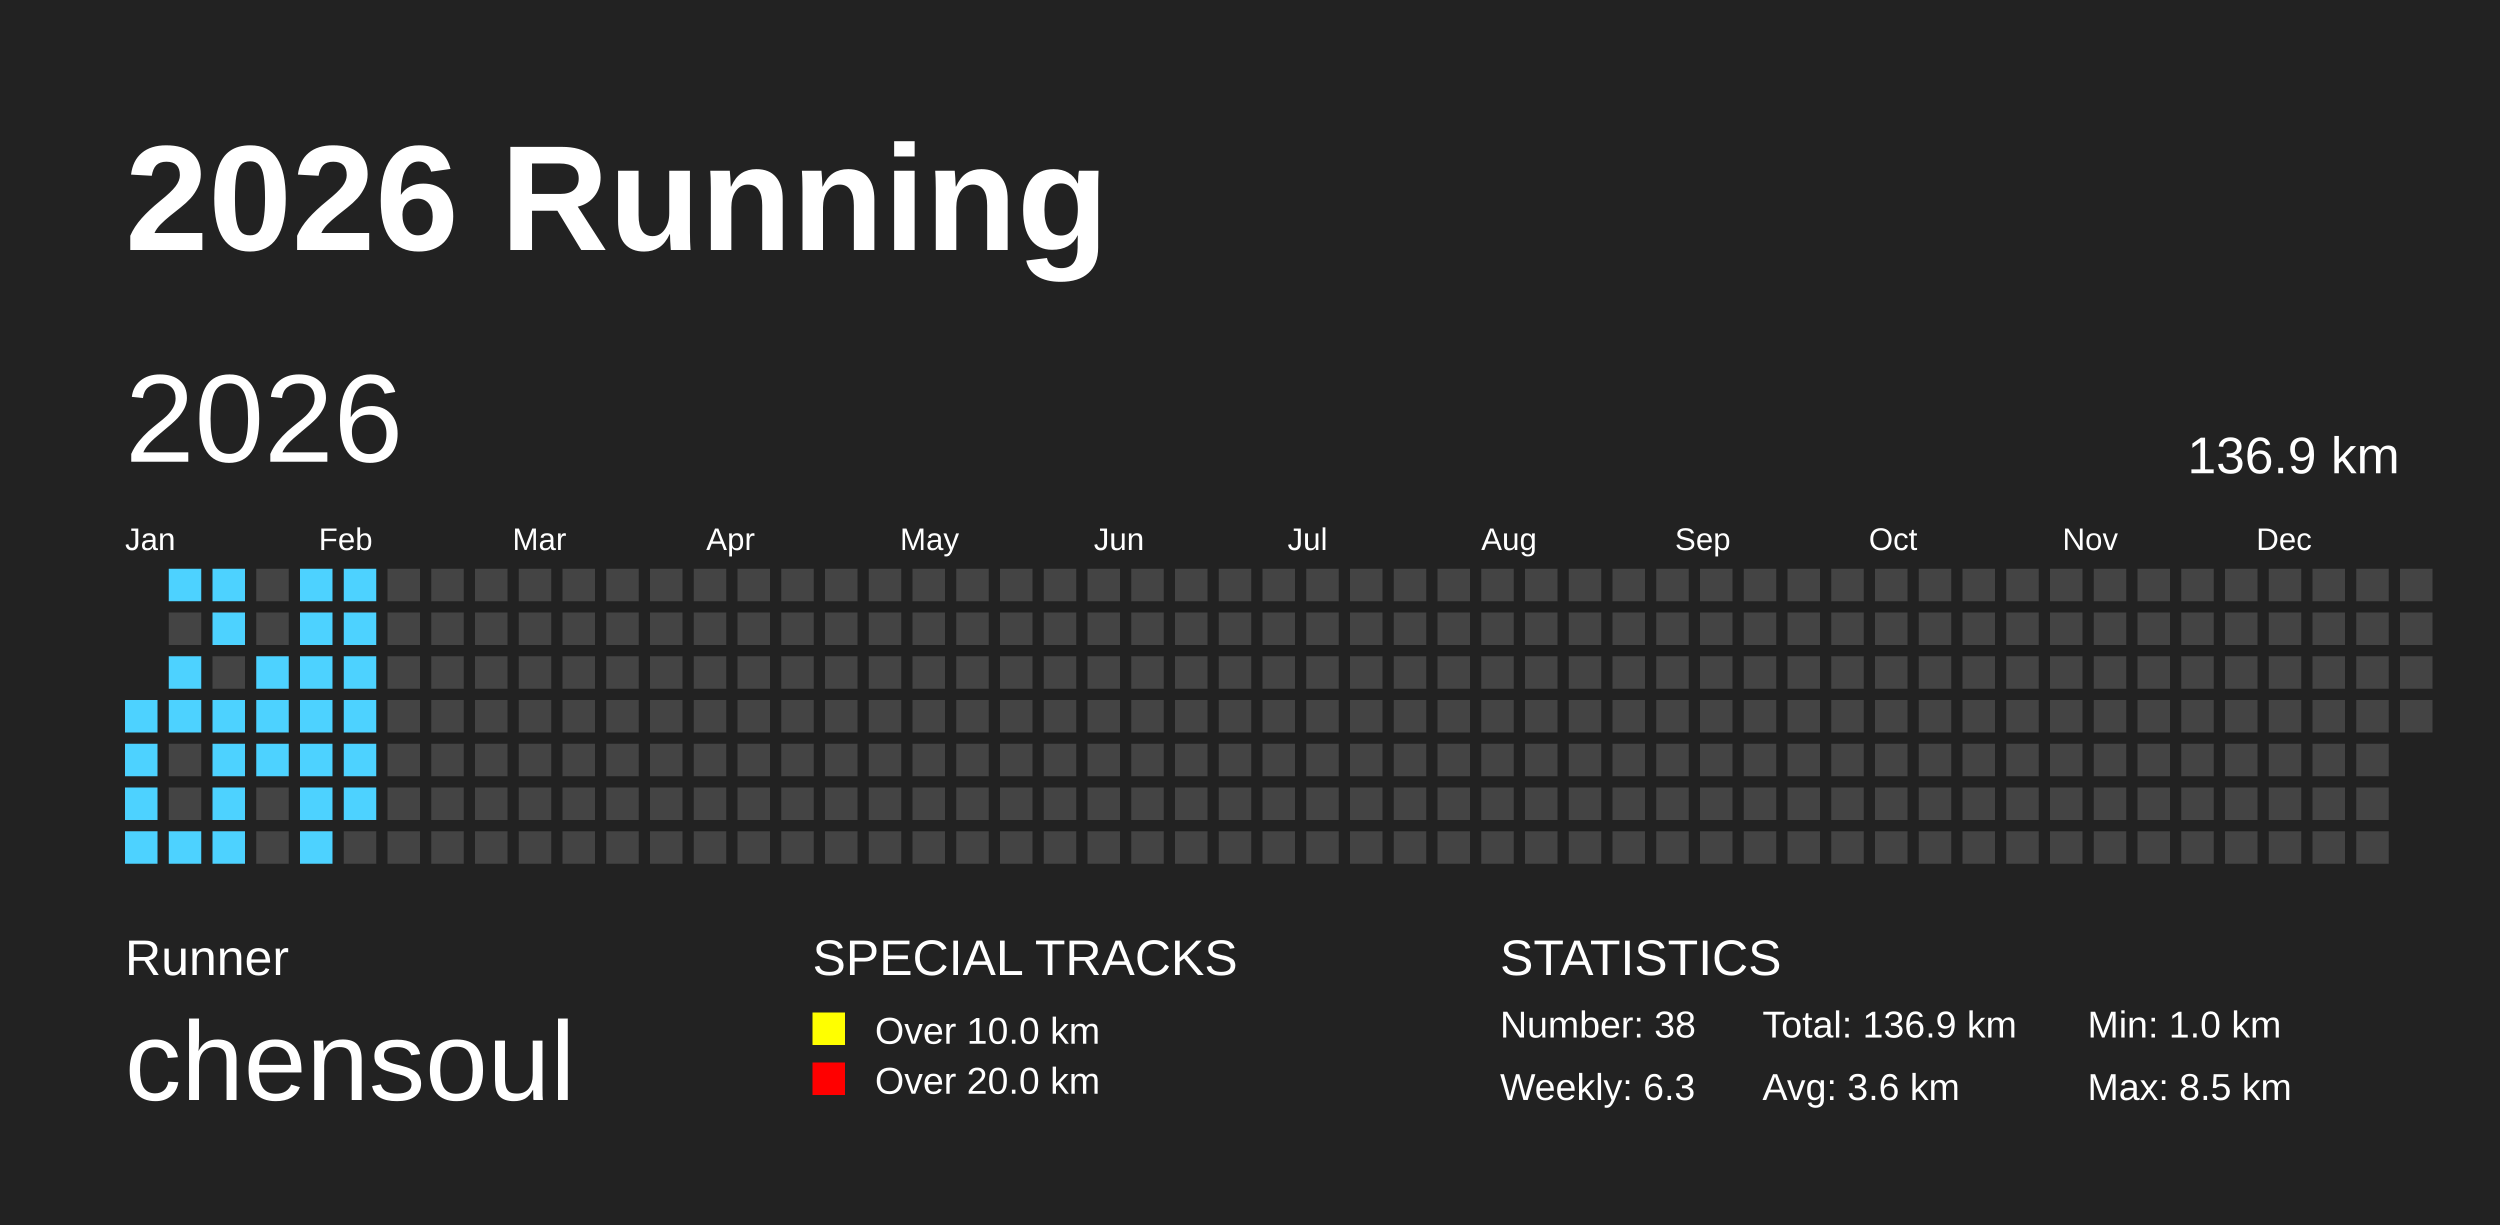
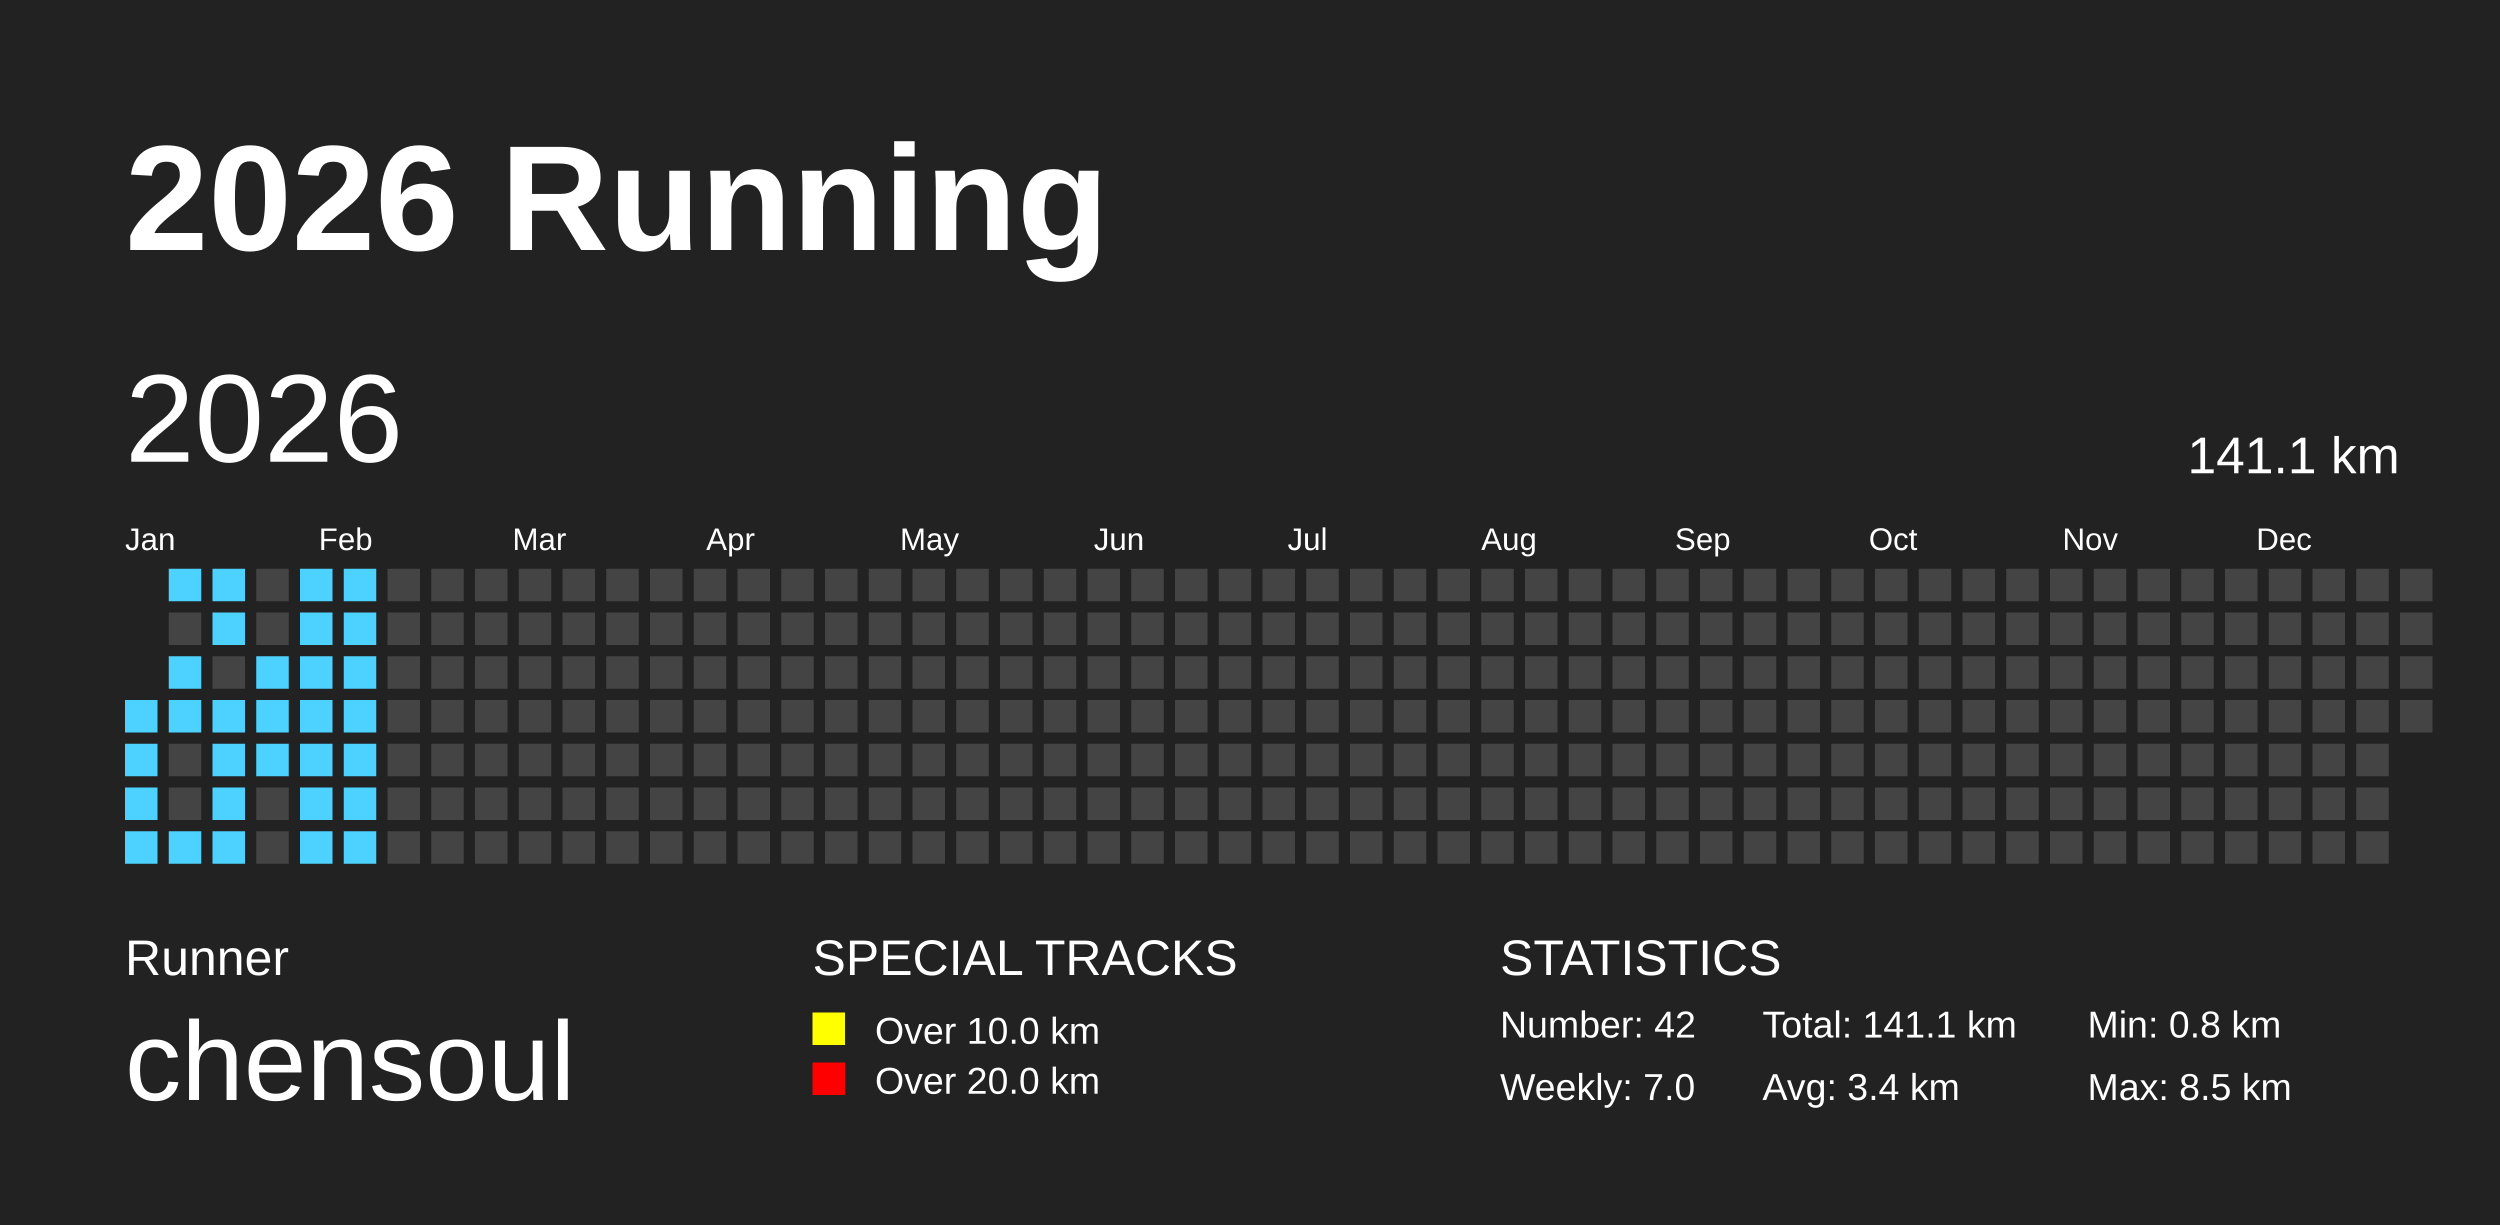
<svg xmlns="http://www.w3.org/2000/svg" baseProfile="full" height="98mm" version="1.1" viewBox="0,0,200,98" width="200mm">
  <defs />
  <rect fill="#222222" height="98" width="200" x="0" y="0" />
  <text fill="#FFFFFF" style="font-size:12px; font-family:Arial; font-weight:bold;" x="10" y="20">2026 Running</text>
  <text fill="#FFFFFF" style="font-size:4px; font-family:Arial" x="10" y="78">Runner</text>
  <text fill="#FFFFFF" style="font-size:9px; font-family:Arial" x="10" y="88">chensoul</text>
  <text fill="#FFFFFF" style="font-size:4px; font-family:Arial" x="65" y="78">SPECIAL TRACKS</text>
  <rect fill="yellow" height="2.6" width="2.6" x="65" y="81" />
  <text fill="#FFFFFF" style="font-size:3px; font-family:Arial" x="70" y="83.5">Over 10.0 km</text>
  <rect fill="red" height="2.6" width="2.6" x="65" y="85" />
  <text fill="#FFFFFF" style="font-size:3px; font-family:Arial" x="70" y="87.5">Over 20.0 km</text>
  <text fill="#FFFFFF" style="font-size:4px; font-family:Arial" x="120" y="78">STATISTICS</text>
-   <text fill="#FFFFFF" style="font-size:3px; font-family:Arial" x="120" y="83">Number: 38</text>
-   <text fill="#FFFFFF" style="font-size:3px; font-family:Arial" x="120" y="88">Weekly: 6.3</text>
-   <text fill="#FFFFFF" style="font-size:3px; font-family:Arial" x="141" y="83">Total: 136.9 km</text>
-   <text fill="#FFFFFF" style="font-size:3px; font-family:Arial" x="141" y="88">Avg: 3.6 km</text>
-   <text fill="#FFFFFF" style="font-size:3px; font-family:Arial" x="167" y="83">Min: 1.0 km</text>
+   <text fill="#FFFFFF" style="font-size:3px; font-family:Arial" x="120" y="83">Number: 42</text>
+   <text fill="#FFFFFF" style="font-size:3px; font-family:Arial" x="120" y="88">Weekly: 7.0</text>
+   <text fill="#FFFFFF" style="font-size:3px; font-family:Arial" x="141" y="83">Total: 141.1 km</text>
+   <text fill="#FFFFFF" style="font-size:3px; font-family:Arial" x="141" y="88">Avg: 3.4 km</text>
+   <text fill="#FFFFFF" style="font-size:3px; font-family:Arial" x="167" y="83">Min: 0.8 km</text>
  <text fill="#FFFFFF" style="font-size:3px; font-family:Arial" x="167" y="88">Max: 8.5 km</text>
  <text dominant-baseline="hanging" fill="#FFFFFF" style="font-size:10.0px; font-family:Arial;" x="10" y="30">2026</text>
-   <text dominant-baseline="hanging" fill="#FFFFFF" style="font-size:4.125px; font-family:Arial;" x="175" y="35">136.9 km</text>
+   <text dominant-baseline="hanging" fill="#FFFFFF" style="font-size:4.125px; font-family:Arial;" x="175" y="35">141.1 km</text>
  <text fill="#FFFFFF" style="font-size:2.5px; font-family:Arial" x="10.0" y="44">Jan</text>
  <text fill="#FFFFFF" style="font-size:2.5px; font-family:Arial" x="25.5" y="44">Feb</text>
  <text fill="#FFFFFF" style="font-size:2.5px; font-family:Arial" x="41.0" y="44">Mar</text>
  <text fill="#FFFFFF" style="font-size:2.5px; font-family:Arial" x="56.5" y="44">Apr</text>
  <text fill="#FFFFFF" style="font-size:2.5px; font-family:Arial" x="72.0" y="44">May</text>
  <text fill="#FFFFFF" style="font-size:2.5px; font-family:Arial" x="87.5" y="44">Jun</text>
  <text fill="#FFFFFF" style="font-size:2.5px; font-family:Arial" x="103.0" y="44">Jul</text>
  <text fill="#FFFFFF" style="font-size:2.5px; font-family:Arial" x="118.5" y="44">Aug</text>
  <text fill="#FFFFFF" style="font-size:2.5px; font-family:Arial" x="134.0" y="44">Sep</text>
  <text fill="#FFFFFF" style="font-size:2.5px; font-family:Arial" x="149.5" y="44">Oct</text>
  <text fill="#FFFFFF" style="font-size:2.5px; font-family:Arial" x="165.0" y="44">Nov</text>
  <text fill="#FFFFFF" style="font-size:2.5px; font-family:Arial" x="180.5" y="44">Dec</text>
  <rect fill="#4DD2FF" height="2.6" width="2.6" x="10.0" y="56.0" />
  <rect fill="#4DD2FF" height="2.6" width="2.6" x="10.0" y="59.5" />
  <rect fill="#4DD2FF" height="2.6" width="2.6" x="10.0" y="63.0" />
  <rect fill="#4DD2FF" height="2.6" width="2.6" x="10.0" y="66.5" />
  <rect fill="#4DD2FF" height="2.6" width="2.6" x="13.5" y="45.5" />
  <rect fill="#444444" height="2.6" width="2.6" x="13.5" y="49.0" />
  <rect fill="#4DD2FF" height="2.6" width="2.6" x="13.5" y="52.5" />
  <rect fill="#4DD2FF" height="2.6" width="2.6" x="13.5" y="56.0" />
  <rect fill="#444444" height="2.6" width="2.6" x="13.5" y="59.5" />
  <rect fill="#444444" height="2.6" width="2.6" x="13.5" y="63.0" />
  <rect fill="#4DD2FF" height="2.6" width="2.6" x="13.5" y="66.5" />
  <rect fill="#4DD2FF" height="2.6" width="2.6" x="17.0" y="45.5" />
  <rect fill="#4DD2FF" height="2.6" width="2.6" x="17.0" y="49.0" />
  <rect fill="#444444" height="2.6" width="2.6" x="17.0" y="52.5" />
  <rect fill="#4DD2FF" height="2.6" width="2.6" x="17.0" y="56.0" />
  <rect fill="#4DD2FF" height="2.6" width="2.6" x="17.0" y="59.5" />
  <rect fill="#4DD2FF" height="2.6" width="2.6" x="17.0" y="63.0" />
  <rect fill="#4DD2FF" height="2.6" width="2.6" x="17.0" y="66.5" />
  <rect fill="#444444" height="2.6" width="2.6" x="20.5" y="45.5" />
  <rect fill="#444444" height="2.6" width="2.6" x="20.5" y="49.0" />
  <rect fill="#4DD2FF" height="2.6" width="2.6" x="20.5" y="52.5" />
  <rect fill="#4DD2FF" height="2.6" width="2.6" x="20.5" y="56.0" />
  <rect fill="#4DD2FF" height="2.6" width="2.6" x="20.5" y="59.5" />
  <rect fill="#444444" height="2.6" width="2.6" x="20.5" y="63.0" />
  <rect fill="#444444" height="2.6" width="2.6" x="20.5" y="66.5" />
  <rect fill="#4DD2FF" height="2.6" width="2.6" x="24.0" y="45.5" />
  <rect fill="#4DD2FF" height="2.6" width="2.6" x="24.0" y="49.0" />
  <rect fill="#4DD2FF" height="2.6" width="2.6" x="24.0" y="52.5" />
  <rect fill="#4DD2FF" height="2.6" width="2.6" x="24.0" y="56.0" />
  <rect fill="#4DD2FF" height="2.6" width="2.6" x="24.0" y="59.5" />
  <rect fill="#4DD2FF" height="2.6" width="2.6" x="24.0" y="63.0" />
  <rect fill="#4DD2FF" height="2.6" width="2.6" x="24.0" y="66.5" />
  <rect fill="#4DD2FF" height="2.6" width="2.6" x="27.5" y="45.5" />
  <rect fill="#4DD2FF" height="2.6" width="2.6" x="27.5" y="49.0" />
  <rect fill="#4DD2FF" height="2.6" width="2.6" x="27.5" y="52.5" />
  <rect fill="#4DD2FF" height="2.6" width="2.6" x="27.5" y="56.0" />
  <rect fill="#4DD2FF" height="2.6" width="2.6" x="27.5" y="59.5" />
  <rect fill="#4DD2FF" height="2.6" width="2.6" x="27.5" y="63.0" />
-   <rect fill="#444444" height="2.6" width="2.6" x="27.5" y="66.5" />
+   <rect fill="#4DD2FF" height="2.6" width="2.6" x="27.5" y="66.5" />
  <rect fill="#444444" height="2.6" width="2.6" x="31.0" y="45.5" />
  <rect fill="#444444" height="2.6" width="2.6" x="31.0" y="49.0" />
  <rect fill="#444444" height="2.6" width="2.6" x="31.0" y="52.5" />
  <rect fill="#444444" height="2.6" width="2.6" x="31.0" y="56.0" />
  <rect fill="#444444" height="2.6" width="2.6" x="31.0" y="59.5" />
  <rect fill="#444444" height="2.6" width="2.6" x="31.0" y="63.0" />
  <rect fill="#444444" height="2.6" width="2.6" x="31.0" y="66.5" />
  <rect fill="#444444" height="2.6" width="2.6" x="34.5" y="45.5" />
  <rect fill="#444444" height="2.6" width="2.6" x="34.5" y="49.0" />
  <rect fill="#444444" height="2.6" width="2.6" x="34.5" y="52.5" />
  <rect fill="#444444" height="2.6" width="2.6" x="34.5" y="56.0" />
  <rect fill="#444444" height="2.6" width="2.6" x="34.5" y="59.5" />
  <rect fill="#444444" height="2.6" width="2.6" x="34.5" y="63.0" />
  <rect fill="#444444" height="2.6" width="2.6" x="34.5" y="66.5" />
  <rect fill="#444444" height="2.6" width="2.6" x="38.0" y="45.5" />
  <rect fill="#444444" height="2.6" width="2.6" x="38.0" y="49.0" />
  <rect fill="#444444" height="2.6" width="2.6" x="38.0" y="52.5" />
  <rect fill="#444444" height="2.6" width="2.6" x="38.0" y="56.0" />
  <rect fill="#444444" height="2.6" width="2.6" x="38.0" y="59.5" />
  <rect fill="#444444" height="2.6" width="2.6" x="38.0" y="63.0" />
  <rect fill="#444444" height="2.6" width="2.6" x="38.0" y="66.5" />
  <rect fill="#444444" height="2.6" width="2.6" x="41.5" y="45.5" />
  <rect fill="#444444" height="2.6" width="2.6" x="41.5" y="49.0" />
  <rect fill="#444444" height="2.6" width="2.6" x="41.5" y="52.5" />
  <rect fill="#444444" height="2.6" width="2.6" x="41.5" y="56.0" />
  <rect fill="#444444" height="2.6" width="2.6" x="41.5" y="59.5" />
  <rect fill="#444444" height="2.6" width="2.6" x="41.5" y="63.0" />
  <rect fill="#444444" height="2.6" width="2.6" x="41.5" y="66.5" />
  <rect fill="#444444" height="2.6" width="2.6" x="45.0" y="45.5" />
  <rect fill="#444444" height="2.6" width="2.6" x="45.0" y="49.0" />
  <rect fill="#444444" height="2.6" width="2.6" x="45.0" y="52.5" />
  <rect fill="#444444" height="2.6" width="2.6" x="45.0" y="56.0" />
  <rect fill="#444444" height="2.6" width="2.6" x="45.0" y="59.5" />
  <rect fill="#444444" height="2.6" width="2.6" x="45.0" y="63.0" />
  <rect fill="#444444" height="2.6" width="2.6" x="45.0" y="66.5" />
  <rect fill="#444444" height="2.6" width="2.6" x="48.5" y="45.5" />
  <rect fill="#444444" height="2.6" width="2.6" x="48.5" y="49.0" />
  <rect fill="#444444" height="2.6" width="2.6" x="48.5" y="52.5" />
  <rect fill="#444444" height="2.6" width="2.6" x="48.5" y="56.0" />
  <rect fill="#444444" height="2.6" width="2.6" x="48.5" y="59.5" />
  <rect fill="#444444" height="2.6" width="2.6" x="48.5" y="63.0" />
  <rect fill="#444444" height="2.6" width="2.6" x="48.5" y="66.5" />
  <rect fill="#444444" height="2.6" width="2.6" x="52.0" y="45.5" />
  <rect fill="#444444" height="2.6" width="2.6" x="52.0" y="49.0" />
  <rect fill="#444444" height="2.6" width="2.6" x="52.0" y="52.5" />
  <rect fill="#444444" height="2.6" width="2.6" x="52.0" y="56.0" />
  <rect fill="#444444" height="2.6" width="2.6" x="52.0" y="59.5" />
  <rect fill="#444444" height="2.6" width="2.6" x="52.0" y="63.0" />
  <rect fill="#444444" height="2.6" width="2.6" x="52.0" y="66.5" />
  <rect fill="#444444" height="2.6" width="2.6" x="55.5" y="45.5" />
  <rect fill="#444444" height="2.6" width="2.6" x="55.5" y="49.0" />
  <rect fill="#444444" height="2.6" width="2.6" x="55.5" y="52.5" />
  <rect fill="#444444" height="2.6" width="2.6" x="55.5" y="56.0" />
  <rect fill="#444444" height="2.6" width="2.6" x="55.5" y="59.5" />
  <rect fill="#444444" height="2.6" width="2.6" x="55.5" y="63.0" />
  <rect fill="#444444" height="2.6" width="2.6" x="55.5" y="66.5" />
  <rect fill="#444444" height="2.6" width="2.6" x="59.0" y="45.5" />
  <rect fill="#444444" height="2.6" width="2.6" x="59.0" y="49.0" />
  <rect fill="#444444" height="2.6" width="2.6" x="59.0" y="52.5" />
  <rect fill="#444444" height="2.6" width="2.6" x="59.0" y="56.0" />
  <rect fill="#444444" height="2.6" width="2.6" x="59.0" y="59.5" />
  <rect fill="#444444" height="2.6" width="2.6" x="59.0" y="63.0" />
  <rect fill="#444444" height="2.6" width="2.6" x="59.0" y="66.5" />
  <rect fill="#444444" height="2.6" width="2.6" x="62.5" y="45.5" />
  <rect fill="#444444" height="2.6" width="2.6" x="62.5" y="49.0" />
  <rect fill="#444444" height="2.6" width="2.6" x="62.5" y="52.5" />
  <rect fill="#444444" height="2.6" width="2.6" x="62.5" y="56.0" />
  <rect fill="#444444" height="2.6" width="2.6" x="62.5" y="59.5" />
  <rect fill="#444444" height="2.6" width="2.6" x="62.5" y="63.0" />
  <rect fill="#444444" height="2.6" width="2.6" x="62.5" y="66.5" />
  <rect fill="#444444" height="2.6" width="2.6" x="66.0" y="45.5" />
  <rect fill="#444444" height="2.6" width="2.6" x="66.0" y="49.0" />
  <rect fill="#444444" height="2.6" width="2.6" x="66.0" y="52.5" />
  <rect fill="#444444" height="2.6" width="2.6" x="66.0" y="56.0" />
  <rect fill="#444444" height="2.6" width="2.6" x="66.0" y="59.5" />
  <rect fill="#444444" height="2.6" width="2.6" x="66.0" y="63.0" />
  <rect fill="#444444" height="2.6" width="2.6" x="66.0" y="66.5" />
  <rect fill="#444444" height="2.6" width="2.6" x="69.5" y="45.5" />
  <rect fill="#444444" height="2.6" width="2.6" x="69.5" y="49.0" />
  <rect fill="#444444" height="2.6" width="2.6" x="69.5" y="52.5" />
  <rect fill="#444444" height="2.6" width="2.6" x="69.5" y="56.0" />
  <rect fill="#444444" height="2.6" width="2.6" x="69.5" y="59.5" />
  <rect fill="#444444" height="2.6" width="2.6" x="69.5" y="63.0" />
  <rect fill="#444444" height="2.6" width="2.6" x="69.5" y="66.5" />
  <rect fill="#444444" height="2.6" width="2.6" x="73.0" y="45.5" />
  <rect fill="#444444" height="2.6" width="2.6" x="73.0" y="49.0" />
  <rect fill="#444444" height="2.6" width="2.6" x="73.0" y="52.5" />
  <rect fill="#444444" height="2.6" width="2.6" x="73.0" y="56.0" />
  <rect fill="#444444" height="2.6" width="2.6" x="73.0" y="59.5" />
  <rect fill="#444444" height="2.6" width="2.6" x="73.0" y="63.0" />
  <rect fill="#444444" height="2.6" width="2.6" x="73.0" y="66.5" />
  <rect fill="#444444" height="2.6" width="2.6" x="76.5" y="45.5" />
  <rect fill="#444444" height="2.6" width="2.6" x="76.5" y="49.0" />
  <rect fill="#444444" height="2.6" width="2.6" x="76.5" y="52.5" />
  <rect fill="#444444" height="2.6" width="2.6" x="76.5" y="56.0" />
  <rect fill="#444444" height="2.6" width="2.6" x="76.5" y="59.5" />
  <rect fill="#444444" height="2.6" width="2.6" x="76.5" y="63.0" />
  <rect fill="#444444" height="2.6" width="2.6" x="76.5" y="66.5" />
  <rect fill="#444444" height="2.6" width="2.6" x="80.0" y="45.5" />
  <rect fill="#444444" height="2.6" width="2.6" x="80.0" y="49.0" />
  <rect fill="#444444" height="2.6" width="2.6" x="80.0" y="52.5" />
  <rect fill="#444444" height="2.6" width="2.6" x="80.0" y="56.0" />
  <rect fill="#444444" height="2.6" width="2.6" x="80.0" y="59.5" />
  <rect fill="#444444" height="2.6" width="2.6" x="80.0" y="63.0" />
  <rect fill="#444444" height="2.6" width="2.6" x="80.0" y="66.5" />
  <rect fill="#444444" height="2.6" width="2.6" x="83.5" y="45.5" />
  <rect fill="#444444" height="2.6" width="2.6" x="83.5" y="49.0" />
  <rect fill="#444444" height="2.6" width="2.6" x="83.5" y="52.5" />
  <rect fill="#444444" height="2.6" width="2.6" x="83.5" y="56.0" />
  <rect fill="#444444" height="2.6" width="2.6" x="83.5" y="59.5" />
  <rect fill="#444444" height="2.6" width="2.6" x="83.5" y="63.0" />
  <rect fill="#444444" height="2.6" width="2.6" x="83.5" y="66.5" />
  <rect fill="#444444" height="2.6" width="2.6" x="87.0" y="45.5" />
  <rect fill="#444444" height="2.6" width="2.6" x="87.0" y="49.0" />
  <rect fill="#444444" height="2.6" width="2.6" x="87.0" y="52.5" />
  <rect fill="#444444" height="2.6" width="2.6" x="87.0" y="56.0" />
  <rect fill="#444444" height="2.6" width="2.6" x="87.0" y="59.5" />
  <rect fill="#444444" height="2.6" width="2.6" x="87.0" y="63.0" />
  <rect fill="#444444" height="2.6" width="2.6" x="87.0" y="66.5" />
  <rect fill="#444444" height="2.6" width="2.6" x="90.5" y="45.5" />
  <rect fill="#444444" height="2.6" width="2.6" x="90.5" y="49.0" />
  <rect fill="#444444" height="2.6" width="2.6" x="90.5" y="52.5" />
  <rect fill="#444444" height="2.6" width="2.6" x="90.5" y="56.0" />
  <rect fill="#444444" height="2.6" width="2.6" x="90.5" y="59.5" />
  <rect fill="#444444" height="2.6" width="2.6" x="90.5" y="63.0" />
  <rect fill="#444444" height="2.6" width="2.6" x="90.5" y="66.5" />
  <rect fill="#444444" height="2.6" width="2.6" x="94.0" y="45.5" />
  <rect fill="#444444" height="2.6" width="2.6" x="94.0" y="49.0" />
  <rect fill="#444444" height="2.6" width="2.6" x="94.0" y="52.5" />
  <rect fill="#444444" height="2.6" width="2.6" x="94.0" y="56.0" />
  <rect fill="#444444" height="2.6" width="2.6" x="94.0" y="59.5" />
  <rect fill="#444444" height="2.6" width="2.6" x="94.0" y="63.0" />
  <rect fill="#444444" height="2.6" width="2.6" x="94.0" y="66.5" />
  <rect fill="#444444" height="2.6" width="2.6" x="97.5" y="45.5" />
  <rect fill="#444444" height="2.6" width="2.6" x="97.5" y="49.0" />
  <rect fill="#444444" height="2.6" width="2.6" x="97.5" y="52.5" />
  <rect fill="#444444" height="2.6" width="2.6" x="97.5" y="56.0" />
  <rect fill="#444444" height="2.6" width="2.6" x="97.5" y="59.5" />
  <rect fill="#444444" height="2.6" width="2.6" x="97.5" y="63.0" />
  <rect fill="#444444" height="2.6" width="2.6" x="97.5" y="66.5" />
  <rect fill="#444444" height="2.6" width="2.6" x="101.0" y="45.5" />
  <rect fill="#444444" height="2.6" width="2.6" x="101.0" y="49.0" />
  <rect fill="#444444" height="2.6" width="2.6" x="101.0" y="52.5" />
  <rect fill="#444444" height="2.6" width="2.6" x="101.0" y="56.0" />
  <rect fill="#444444" height="2.6" width="2.6" x="101.0" y="59.5" />
  <rect fill="#444444" height="2.6" width="2.6" x="101.0" y="63.0" />
  <rect fill="#444444" height="2.6" width="2.6" x="101.0" y="66.5" />
  <rect fill="#444444" height="2.6" width="2.6" x="104.5" y="45.5" />
  <rect fill="#444444" height="2.6" width="2.6" x="104.5" y="49.0" />
  <rect fill="#444444" height="2.6" width="2.6" x="104.5" y="52.5" />
  <rect fill="#444444" height="2.6" width="2.6" x="104.5" y="56.0" />
  <rect fill="#444444" height="2.6" width="2.6" x="104.5" y="59.5" />
  <rect fill="#444444" height="2.6" width="2.6" x="104.5" y="63.0" />
  <rect fill="#444444" height="2.6" width="2.6" x="104.5" y="66.5" />
  <rect fill="#444444" height="2.6" width="2.6" x="108.0" y="45.5" />
  <rect fill="#444444" height="2.6" width="2.6" x="108.0" y="49.0" />
  <rect fill="#444444" height="2.6" width="2.6" x="108.0" y="52.5" />
  <rect fill="#444444" height="2.6" width="2.6" x="108.0" y="56.0" />
  <rect fill="#444444" height="2.6" width="2.6" x="108.0" y="59.5" />
  <rect fill="#444444" height="2.6" width="2.6" x="108.0" y="63.0" />
  <rect fill="#444444" height="2.6" width="2.6" x="108.0" y="66.5" />
  <rect fill="#444444" height="2.6" width="2.6" x="111.5" y="45.5" />
  <rect fill="#444444" height="2.6" width="2.6" x="111.5" y="49.0" />
  <rect fill="#444444" height="2.6" width="2.6" x="111.5" y="52.5" />
  <rect fill="#444444" height="2.6" width="2.6" x="111.5" y="56.0" />
  <rect fill="#444444" height="2.6" width="2.6" x="111.5" y="59.5" />
  <rect fill="#444444" height="2.6" width="2.6" x="111.5" y="63.0" />
  <rect fill="#444444" height="2.6" width="2.6" x="111.5" y="66.5" />
  <rect fill="#444444" height="2.6" width="2.6" x="115.0" y="45.5" />
  <rect fill="#444444" height="2.6" width="2.6" x="115.0" y="49.0" />
  <rect fill="#444444" height="2.6" width="2.6" x="115.0" y="52.5" />
  <rect fill="#444444" height="2.6" width="2.6" x="115.0" y="56.0" />
  <rect fill="#444444" height="2.6" width="2.6" x="115.0" y="59.5" />
  <rect fill="#444444" height="2.6" width="2.6" x="115.0" y="63.0" />
  <rect fill="#444444" height="2.6" width="2.6" x="115.0" y="66.5" />
  <rect fill="#444444" height="2.6" width="2.6" x="118.5" y="45.5" />
  <rect fill="#444444" height="2.6" width="2.6" x="118.5" y="49.0" />
  <rect fill="#444444" height="2.6" width="2.6" x="118.5" y="52.5" />
  <rect fill="#444444" height="2.6" width="2.6" x="118.5" y="56.0" />
  <rect fill="#444444" height="2.6" width="2.6" x="118.5" y="59.5" />
  <rect fill="#444444" height="2.6" width="2.6" x="118.5" y="63.0" />
  <rect fill="#444444" height="2.6" width="2.6" x="118.5" y="66.5" />
  <rect fill="#444444" height="2.6" width="2.6" x="122.0" y="45.5" />
  <rect fill="#444444" height="2.6" width="2.6" x="122.0" y="49.0" />
  <rect fill="#444444" height="2.6" width="2.6" x="122.0" y="52.5" />
  <rect fill="#444444" height="2.6" width="2.6" x="122.0" y="56.0" />
  <rect fill="#444444" height="2.6" width="2.6" x="122.0" y="59.5" />
  <rect fill="#444444" height="2.6" width="2.6" x="122.0" y="63.0" />
  <rect fill="#444444" height="2.6" width="2.6" x="122.0" y="66.5" />
  <rect fill="#444444" height="2.6" width="2.6" x="125.5" y="45.5" />
  <rect fill="#444444" height="2.6" width="2.6" x="125.5" y="49.0" />
  <rect fill="#444444" height="2.6" width="2.6" x="125.5" y="52.5" />
  <rect fill="#444444" height="2.6" width="2.6" x="125.5" y="56.0" />
  <rect fill="#444444" height="2.6" width="2.6" x="125.5" y="59.5" />
  <rect fill="#444444" height="2.6" width="2.6" x="125.5" y="63.0" />
  <rect fill="#444444" height="2.6" width="2.6" x="125.5" y="66.5" />
  <rect fill="#444444" height="2.6" width="2.6" x="129.0" y="45.5" />
  <rect fill="#444444" height="2.6" width="2.6" x="129.0" y="49.0" />
  <rect fill="#444444" height="2.6" width="2.6" x="129.0" y="52.5" />
  <rect fill="#444444" height="2.6" width="2.6" x="129.0" y="56.0" />
  <rect fill="#444444" height="2.6" width="2.6" x="129.0" y="59.5" />
  <rect fill="#444444" height="2.6" width="2.6" x="129.0" y="63.0" />
  <rect fill="#444444" height="2.6" width="2.6" x="129.0" y="66.5" />
  <rect fill="#444444" height="2.6" width="2.6" x="132.5" y="45.5" />
  <rect fill="#444444" height="2.6" width="2.6" x="132.5" y="49.0" />
  <rect fill="#444444" height="2.6" width="2.6" x="132.5" y="52.5" />
  <rect fill="#444444" height="2.6" width="2.6" x="132.5" y="56.0" />
  <rect fill="#444444" height="2.6" width="2.6" x="132.5" y="59.5" />
  <rect fill="#444444" height="2.6" width="2.6" x="132.5" y="63.0" />
  <rect fill="#444444" height="2.6" width="2.6" x="132.5" y="66.5" />
  <rect fill="#444444" height="2.6" width="2.6" x="136.0" y="45.5" />
  <rect fill="#444444" height="2.6" width="2.6" x="136.0" y="49.0" />
  <rect fill="#444444" height="2.6" width="2.6" x="136.0" y="52.5" />
  <rect fill="#444444" height="2.6" width="2.6" x="136.0" y="56.0" />
  <rect fill="#444444" height="2.6" width="2.6" x="136.0" y="59.5" />
  <rect fill="#444444" height="2.6" width="2.6" x="136.0" y="63.0" />
  <rect fill="#444444" height="2.6" width="2.6" x="136.0" y="66.5" />
  <rect fill="#444444" height="2.6" width="2.6" x="139.5" y="45.5" />
  <rect fill="#444444" height="2.6" width="2.6" x="139.5" y="49.0" />
  <rect fill="#444444" height="2.6" width="2.6" x="139.5" y="52.5" />
  <rect fill="#444444" height="2.6" width="2.6" x="139.5" y="56.0" />
  <rect fill="#444444" height="2.6" width="2.6" x="139.5" y="59.5" />
  <rect fill="#444444" height="2.6" width="2.6" x="139.5" y="63.0" />
  <rect fill="#444444" height="2.6" width="2.6" x="139.5" y="66.5" />
  <rect fill="#444444" height="2.6" width="2.6" x="143.0" y="45.5" />
  <rect fill="#444444" height="2.6" width="2.6" x="143.0" y="49.0" />
  <rect fill="#444444" height="2.6" width="2.6" x="143.0" y="52.5" />
  <rect fill="#444444" height="2.6" width="2.6" x="143.0" y="56.0" />
  <rect fill="#444444" height="2.6" width="2.6" x="143.0" y="59.5" />
  <rect fill="#444444" height="2.6" width="2.6" x="143.0" y="63.0" />
  <rect fill="#444444" height="2.6" width="2.6" x="143.0" y="66.5" />
  <rect fill="#444444" height="2.6" width="2.6" x="146.5" y="45.5" />
  <rect fill="#444444" height="2.6" width="2.6" x="146.5" y="49.0" />
  <rect fill="#444444" height="2.6" width="2.6" x="146.5" y="52.5" />
  <rect fill="#444444" height="2.6" width="2.6" x="146.5" y="56.0" />
  <rect fill="#444444" height="2.6" width="2.6" x="146.5" y="59.5" />
  <rect fill="#444444" height="2.6" width="2.6" x="146.5" y="63.0" />
  <rect fill="#444444" height="2.6" width="2.6" x="146.5" y="66.5" />
  <rect fill="#444444" height="2.6" width="2.6" x="150.0" y="45.5" />
  <rect fill="#444444" height="2.6" width="2.6" x="150.0" y="49.0" />
  <rect fill="#444444" height="2.6" width="2.6" x="150.0" y="52.5" />
  <rect fill="#444444" height="2.6" width="2.6" x="150.0" y="56.0" />
  <rect fill="#444444" height="2.6" width="2.6" x="150.0" y="59.5" />
  <rect fill="#444444" height="2.6" width="2.6" x="150.0" y="63.0" />
  <rect fill="#444444" height="2.6" width="2.6" x="150.0" y="66.5" />
  <rect fill="#444444" height="2.6" width="2.6" x="153.5" y="45.5" />
  <rect fill="#444444" height="2.6" width="2.6" x="153.5" y="49.0" />
  <rect fill="#444444" height="2.6" width="2.6" x="153.5" y="52.5" />
  <rect fill="#444444" height="2.6" width="2.6" x="153.5" y="56.0" />
  <rect fill="#444444" height="2.6" width="2.6" x="153.5" y="59.5" />
  <rect fill="#444444" height="2.6" width="2.6" x="153.5" y="63.0" />
  <rect fill="#444444" height="2.6" width="2.6" x="153.5" y="66.5" />
  <rect fill="#444444" height="2.6" width="2.6" x="157.0" y="45.5" />
  <rect fill="#444444" height="2.6" width="2.6" x="157.0" y="49.0" />
  <rect fill="#444444" height="2.6" width="2.6" x="157.0" y="52.5" />
  <rect fill="#444444" height="2.6" width="2.6" x="157.0" y="56.0" />
  <rect fill="#444444" height="2.6" width="2.6" x="157.0" y="59.5" />
  <rect fill="#444444" height="2.6" width="2.6" x="157.0" y="63.0" />
  <rect fill="#444444" height="2.6" width="2.6" x="157.0" y="66.5" />
  <rect fill="#444444" height="2.6" width="2.6" x="160.5" y="45.5" />
  <rect fill="#444444" height="2.6" width="2.6" x="160.5" y="49.0" />
  <rect fill="#444444" height="2.6" width="2.6" x="160.5" y="52.5" />
  <rect fill="#444444" height="2.6" width="2.6" x="160.5" y="56.0" />
  <rect fill="#444444" height="2.6" width="2.6" x="160.5" y="59.5" />
  <rect fill="#444444" height="2.6" width="2.6" x="160.5" y="63.0" />
  <rect fill="#444444" height="2.6" width="2.6" x="160.5" y="66.5" />
  <rect fill="#444444" height="2.6" width="2.6" x="164.0" y="45.5" />
  <rect fill="#444444" height="2.6" width="2.6" x="164.0" y="49.0" />
  <rect fill="#444444" height="2.6" width="2.6" x="164.0" y="52.5" />
  <rect fill="#444444" height="2.6" width="2.6" x="164.0" y="56.0" />
  <rect fill="#444444" height="2.6" width="2.6" x="164.0" y="59.5" />
  <rect fill="#444444" height="2.6" width="2.6" x="164.0" y="63.0" />
  <rect fill="#444444" height="2.6" width="2.6" x="164.0" y="66.5" />
  <rect fill="#444444" height="2.6" width="2.6" x="167.5" y="45.5" />
  <rect fill="#444444" height="2.6" width="2.6" x="167.5" y="49.0" />
  <rect fill="#444444" height="2.6" width="2.6" x="167.5" y="52.5" />
  <rect fill="#444444" height="2.6" width="2.6" x="167.5" y="56.0" />
  <rect fill="#444444" height="2.6" width="2.6" x="167.5" y="59.5" />
  <rect fill="#444444" height="2.6" width="2.6" x="167.5" y="63.0" />
  <rect fill="#444444" height="2.6" width="2.6" x="167.5" y="66.5" />
  <rect fill="#444444" height="2.6" width="2.6" x="171.0" y="45.5" />
  <rect fill="#444444" height="2.6" width="2.6" x="171.0" y="49.0" />
  <rect fill="#444444" height="2.6" width="2.6" x="171.0" y="52.5" />
  <rect fill="#444444" height="2.6" width="2.6" x="171.0" y="56.0" />
  <rect fill="#444444" height="2.6" width="2.6" x="171.0" y="59.5" />
  <rect fill="#444444" height="2.6" width="2.6" x="171.0" y="63.0" />
  <rect fill="#444444" height="2.6" width="2.6" x="171.0" y="66.5" />
  <rect fill="#444444" height="2.6" width="2.6" x="174.5" y="45.5" />
  <rect fill="#444444" height="2.6" width="2.6" x="174.5" y="49.0" />
  <rect fill="#444444" height="2.6" width="2.6" x="174.5" y="52.5" />
  <rect fill="#444444" height="2.6" width="2.6" x="174.5" y="56.0" />
  <rect fill="#444444" height="2.6" width="2.6" x="174.5" y="59.5" />
  <rect fill="#444444" height="2.6" width="2.6" x="174.5" y="63.0" />
  <rect fill="#444444" height="2.6" width="2.6" x="174.5" y="66.5" />
  <rect fill="#444444" height="2.6" width="2.6" x="178.0" y="45.5" />
  <rect fill="#444444" height="2.6" width="2.6" x="178.0" y="49.0" />
  <rect fill="#444444" height="2.6" width="2.6" x="178.0" y="52.5" />
  <rect fill="#444444" height="2.6" width="2.6" x="178.0" y="56.0" />
  <rect fill="#444444" height="2.6" width="2.6" x="178.0" y="59.5" />
  <rect fill="#444444" height="2.6" width="2.6" x="178.0" y="63.0" />
  <rect fill="#444444" height="2.6" width="2.6" x="178.0" y="66.5" />
  <rect fill="#444444" height="2.6" width="2.6" x="181.5" y="45.5" />
  <rect fill="#444444" height="2.6" width="2.6" x="181.5" y="49.0" />
  <rect fill="#444444" height="2.6" width="2.6" x="181.5" y="52.5" />
  <rect fill="#444444" height="2.6" width="2.6" x="181.5" y="56.0" />
  <rect fill="#444444" height="2.6" width="2.6" x="181.5" y="59.5" />
  <rect fill="#444444" height="2.6" width="2.6" x="181.5" y="63.0" />
  <rect fill="#444444" height="2.6" width="2.6" x="181.5" y="66.5" />
  <rect fill="#444444" height="2.6" width="2.6" x="185.0" y="45.5" />
  <rect fill="#444444" height="2.6" width="2.6" x="185.0" y="49.0" />
  <rect fill="#444444" height="2.6" width="2.6" x="185.0" y="52.5" />
  <rect fill="#444444" height="2.6" width="2.6" x="185.0" y="56.0" />
  <rect fill="#444444" height="2.6" width="2.6" x="185.0" y="59.5" />
  <rect fill="#444444" height="2.6" width="2.6" x="185.0" y="63.0" />
  <rect fill="#444444" height="2.6" width="2.6" x="185.0" y="66.5" />
  <rect fill="#444444" height="2.6" width="2.6" x="188.5" y="45.5" />
  <rect fill="#444444" height="2.6" width="2.6" x="188.5" y="49.0" />
  <rect fill="#444444" height="2.6" width="2.6" x="188.5" y="52.5" />
  <rect fill="#444444" height="2.6" width="2.6" x="188.5" y="56.0" />
  <rect fill="#444444" height="2.6" width="2.6" x="188.5" y="59.5" />
  <rect fill="#444444" height="2.6" width="2.6" x="188.5" y="63.0" />
  <rect fill="#444444" height="2.6" width="2.6" x="188.5" y="66.5" />
  <rect fill="#444444" height="2.6" width="2.6" x="192.0" y="45.5" />
  <rect fill="#444444" height="2.6" width="2.6" x="192.0" y="49.0" />
  <rect fill="#444444" height="2.6" width="2.6" x="192.0" y="52.5" />
  <rect fill="#444444" height="2.6" width="2.6" x="192.0" y="56.0" />
</svg>
